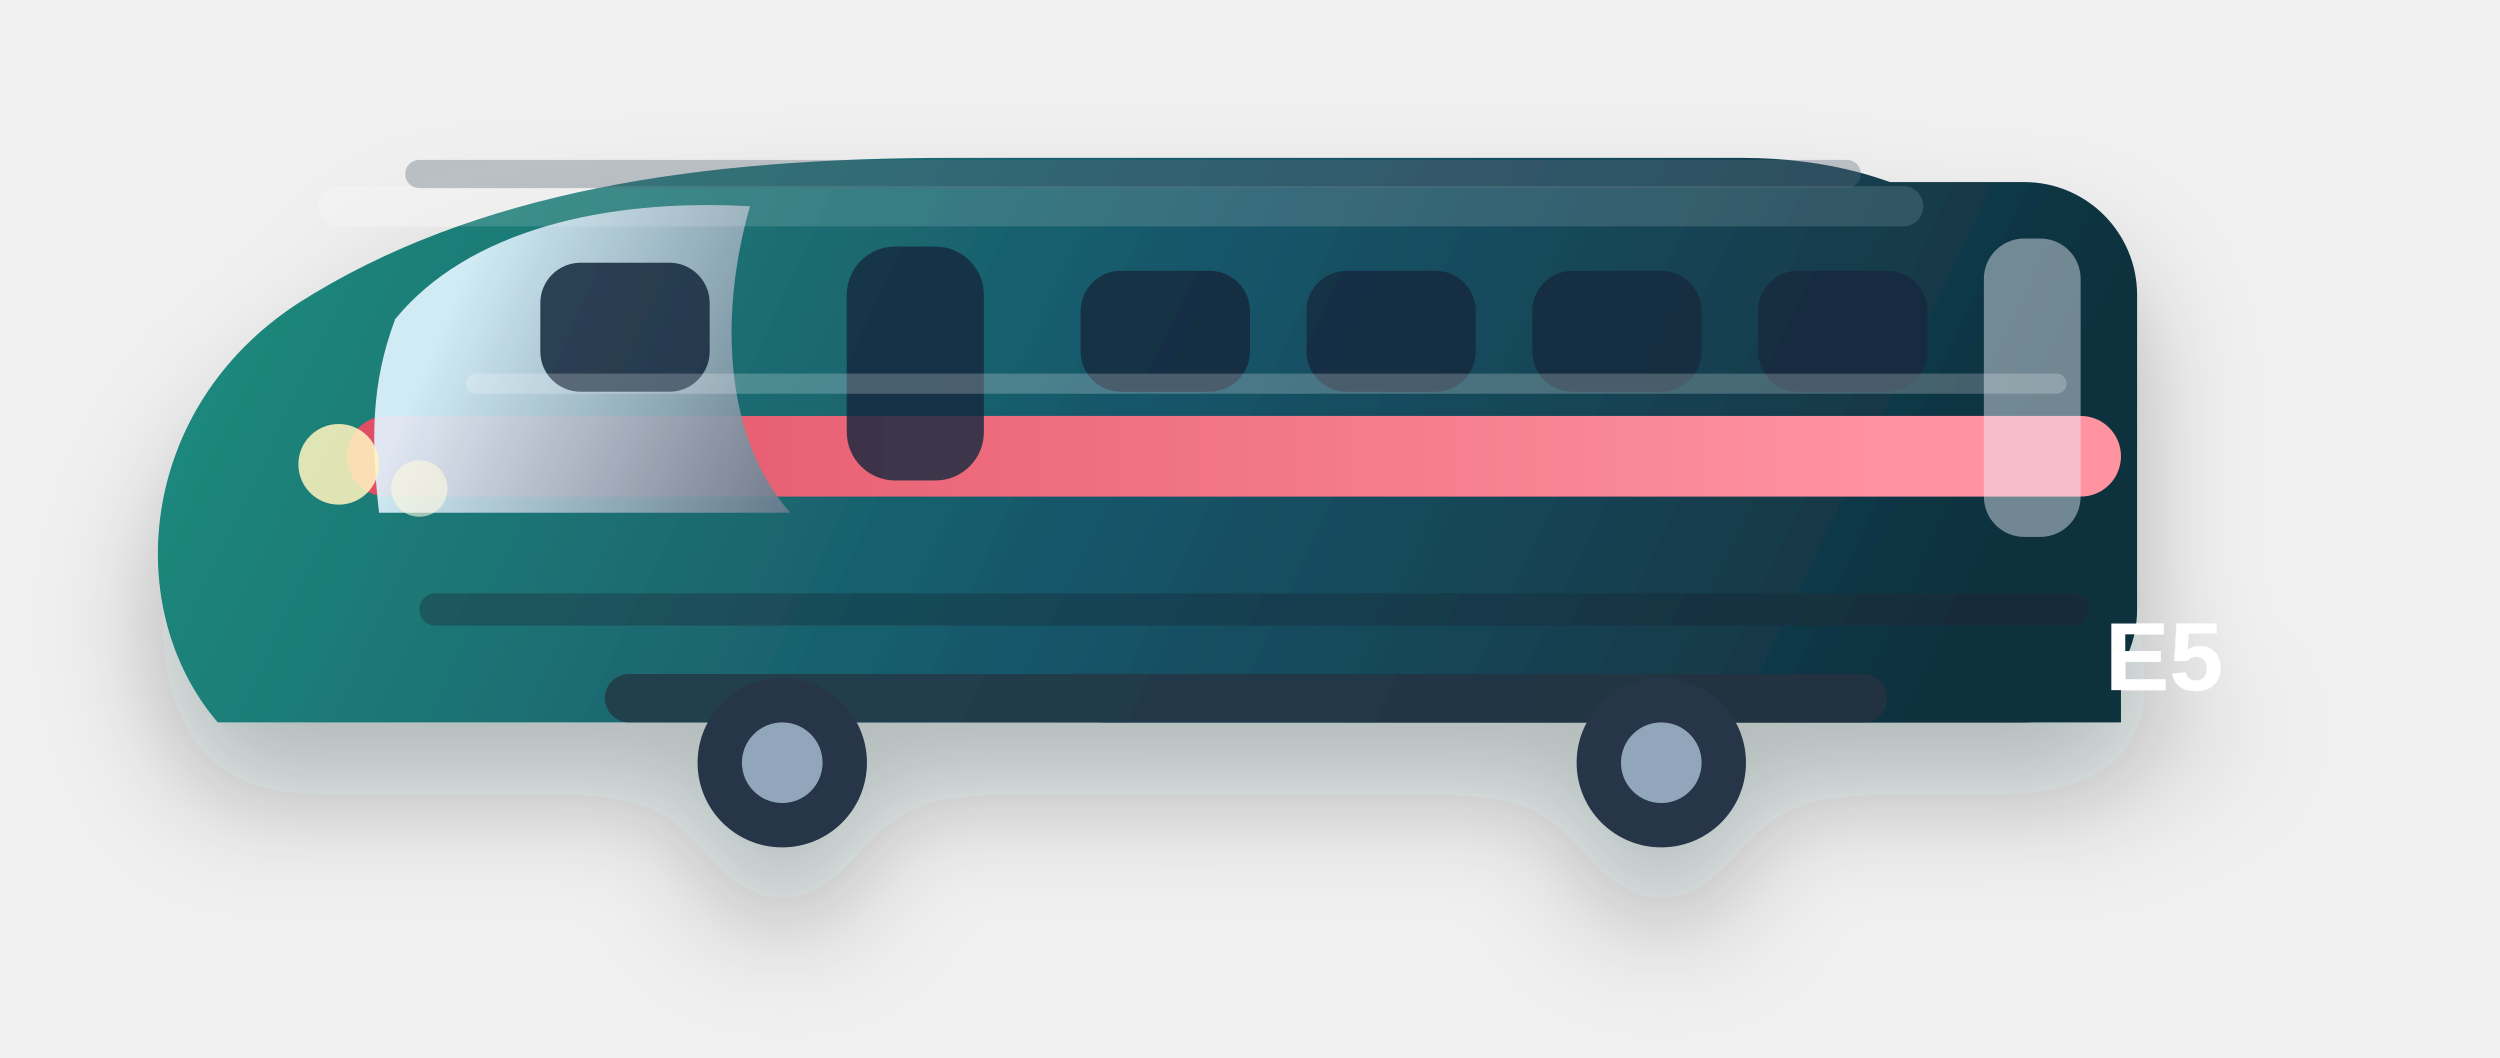
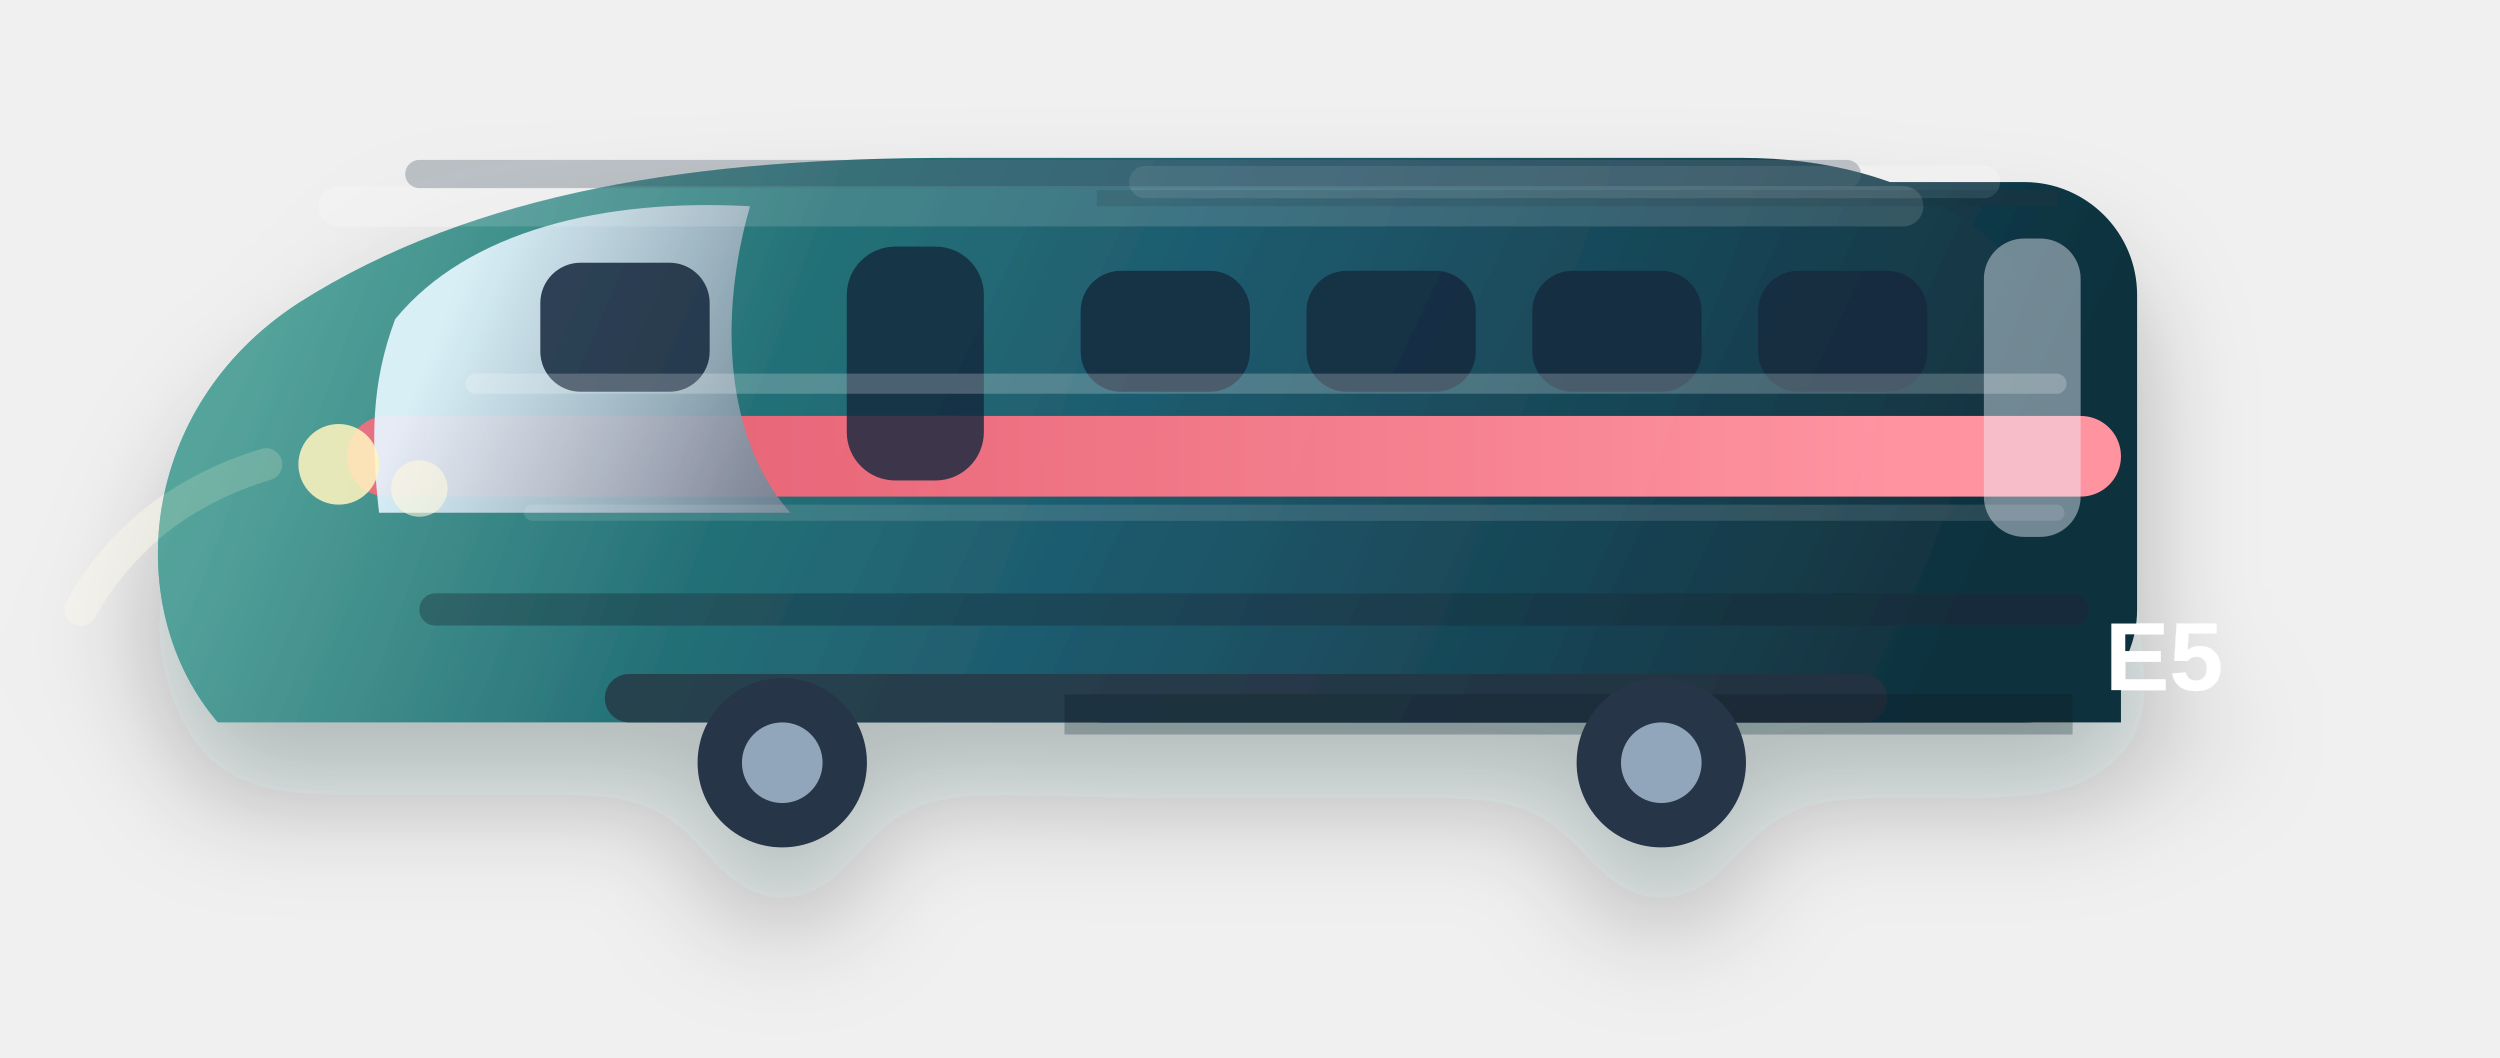
<svg xmlns="http://www.w3.org/2000/svg" width="520" height="220" viewBox="0 0 620 260" fill="none">
  <defs>
    <linearGradient id="hayabusa-shell" x1="70" y1="30" x2="456" y2="214" gradientUnits="userSpaceOnUse">
      <stop stop-color="#1e8a7c" />
      <stop offset="0.52" stop-color="#18566a" />
      <stop offset="1" stop-color="#10313e" />
    </linearGradient>
    <linearGradient id="hayabusa-stripe" x1="86" y1="120" x2="470" y2="120" gradientUnits="userSpaceOnUse">
      <stop stop-color="#df4f63" />
      <stop offset="1" stop-color="#ff93a0" />
    </linearGradient>
    <linearGradient id="hayabusa-glass" x1="120" y1="56" x2="272" y2="122" gradientUnits="userSpaceOnUse">
      <stop stop-color="#dff4ff" />
      <stop offset="1" stop-color="#16283d" />
    </linearGradient>
+     <linearGradient id="hayabusa-metal" x1="82" y1="44" x2="478" y2="190" gradientUnits="userSpaceOnUse">
+       <stop stop-color="#ffffff" stop-opacity="0.54" />
+       <stop offset="0.28" stop-color="#ffffff" stop-opacity="0.1" />
+       <stop offset="1" stop-color="#ffffff" stop-opacity="0" />
+     </linearGradient>
    <filter id="hayabusa-shadow" x="0" y="0" width="620" height="260" filterUnits="userSpaceOnUse">
      <feDropShadow dx="0" dy="18" stdDeviation="14" flood-color="#091523" flood-opacity="0.26" />
    </filter>
  </defs>
  <g filter="url(#hayabusa-shadow)">
    <path d="M54 178C30 150 34 100 74 74C118 46 174 38 236 38H432C474 38 506 58 518 96L526 122V178H54Z" fill="url(#hayabusa-shell)" />
    <rect x="246" y="44" width="284" height="134" rx="28" fill="url(#hayabusa-shell)" />
    <path d="M96 112H516" stroke="url(#hayabusa-stripe)" stroke-width="20" stroke-linecap="round" />
    <path d="M98 78C116 56 150 48 186 50C178 78 180 108 196 126H94C92 108 92 94 98 78Z" fill="url(#hayabusa-glass)" opacity="0.92" />
+     <path d="M54 178C30 150 34 100 74 74C118 46 174 38 236 38H432C474 38 506 58 518 96L526 122V178H54Z" fill="url(#hayabusa-metal)" opacity="0.44" />
    <rect x="134" y="64" width="42" height="32" rx="10" fill="#16283d" opacity="0.86" />
    <rect x="210" y="60" width="34" height="58" rx="12" fill="#16283d" opacity="0.82" />
    <rect x="268" y="66" width="42" height="30" rx="10" fill="#16283d" opacity="0.84" />
    <rect x="324" y="66" width="42" height="30" rx="10" fill="#16283d" opacity="0.82" />
    <rect x="380" y="66" width="42" height="30" rx="10" fill="#16283d" opacity="0.8" />
    <rect x="436" y="66" width="42" height="30" rx="10" fill="#16283d" opacity="0.78" />
    <rect x="492" y="58" width="24" height="74" rx="10" fill="#edf5ff" opacity="0.44" />
    <path d="M84 50H472" stroke="#ffffff" stroke-width="10" stroke-linecap="round" opacity="0.14" />
    <path d="M118 94H510" stroke="#ffffff" stroke-width="5" stroke-linecap="round" opacity="0.22" />
    <path d="M108 150H514" stroke="#1a2432" stroke-width="8" stroke-linecap="round" opacity="0.36" />
+     <path d="M132 126H510" stroke="#ffffff" stroke-width="4" stroke-linecap="round" opacity="0.12" />
    <rect x="150" y="166" width="318" height="12" rx="6" fill="#28313f" opacity="0.72" />
+     <rect x="280" y="40" width="216" height="8" rx="4" fill="#ffffff" opacity="0.12" />
+     <path d="M272 48H510" stroke="#202b38" stroke-width="4" opacity="0.16" />
+     <path d="M264 176H514" stroke="#10161e" stroke-width="10" opacity="0.26" />
    <circle cx="194" cy="188" r="21" fill="#273447" />
    <circle cx="194" cy="188" r="10" fill="#91a6bb" />
    <circle cx="412" cy="188" r="21" fill="#273447" />
    <circle cx="412" cy="188" r="10" fill="#91a6bb" />
    <circle cx="84" cy="114" r="10" fill="#fff4bf" opacity="0.86" />
    <circle cx="104" cy="120" r="7" fill="#fff9df" opacity="0.6" />
+     <path d="M66 114C46 120 30 132 20 150" stroke="#fff8d6" stroke-width="8" stroke-linecap="round" opacity="0.18" />
    <path d="M104 42H458" stroke="#5d6b7b" stroke-width="7" stroke-linecap="round" opacity="0.36" />
    <text x="522" y="170" fill="#ffffff" font-size="24" font-weight="700" font-family="Segoe UI, Arial, sans-serif">E5</text>
  </g>
</svg>
